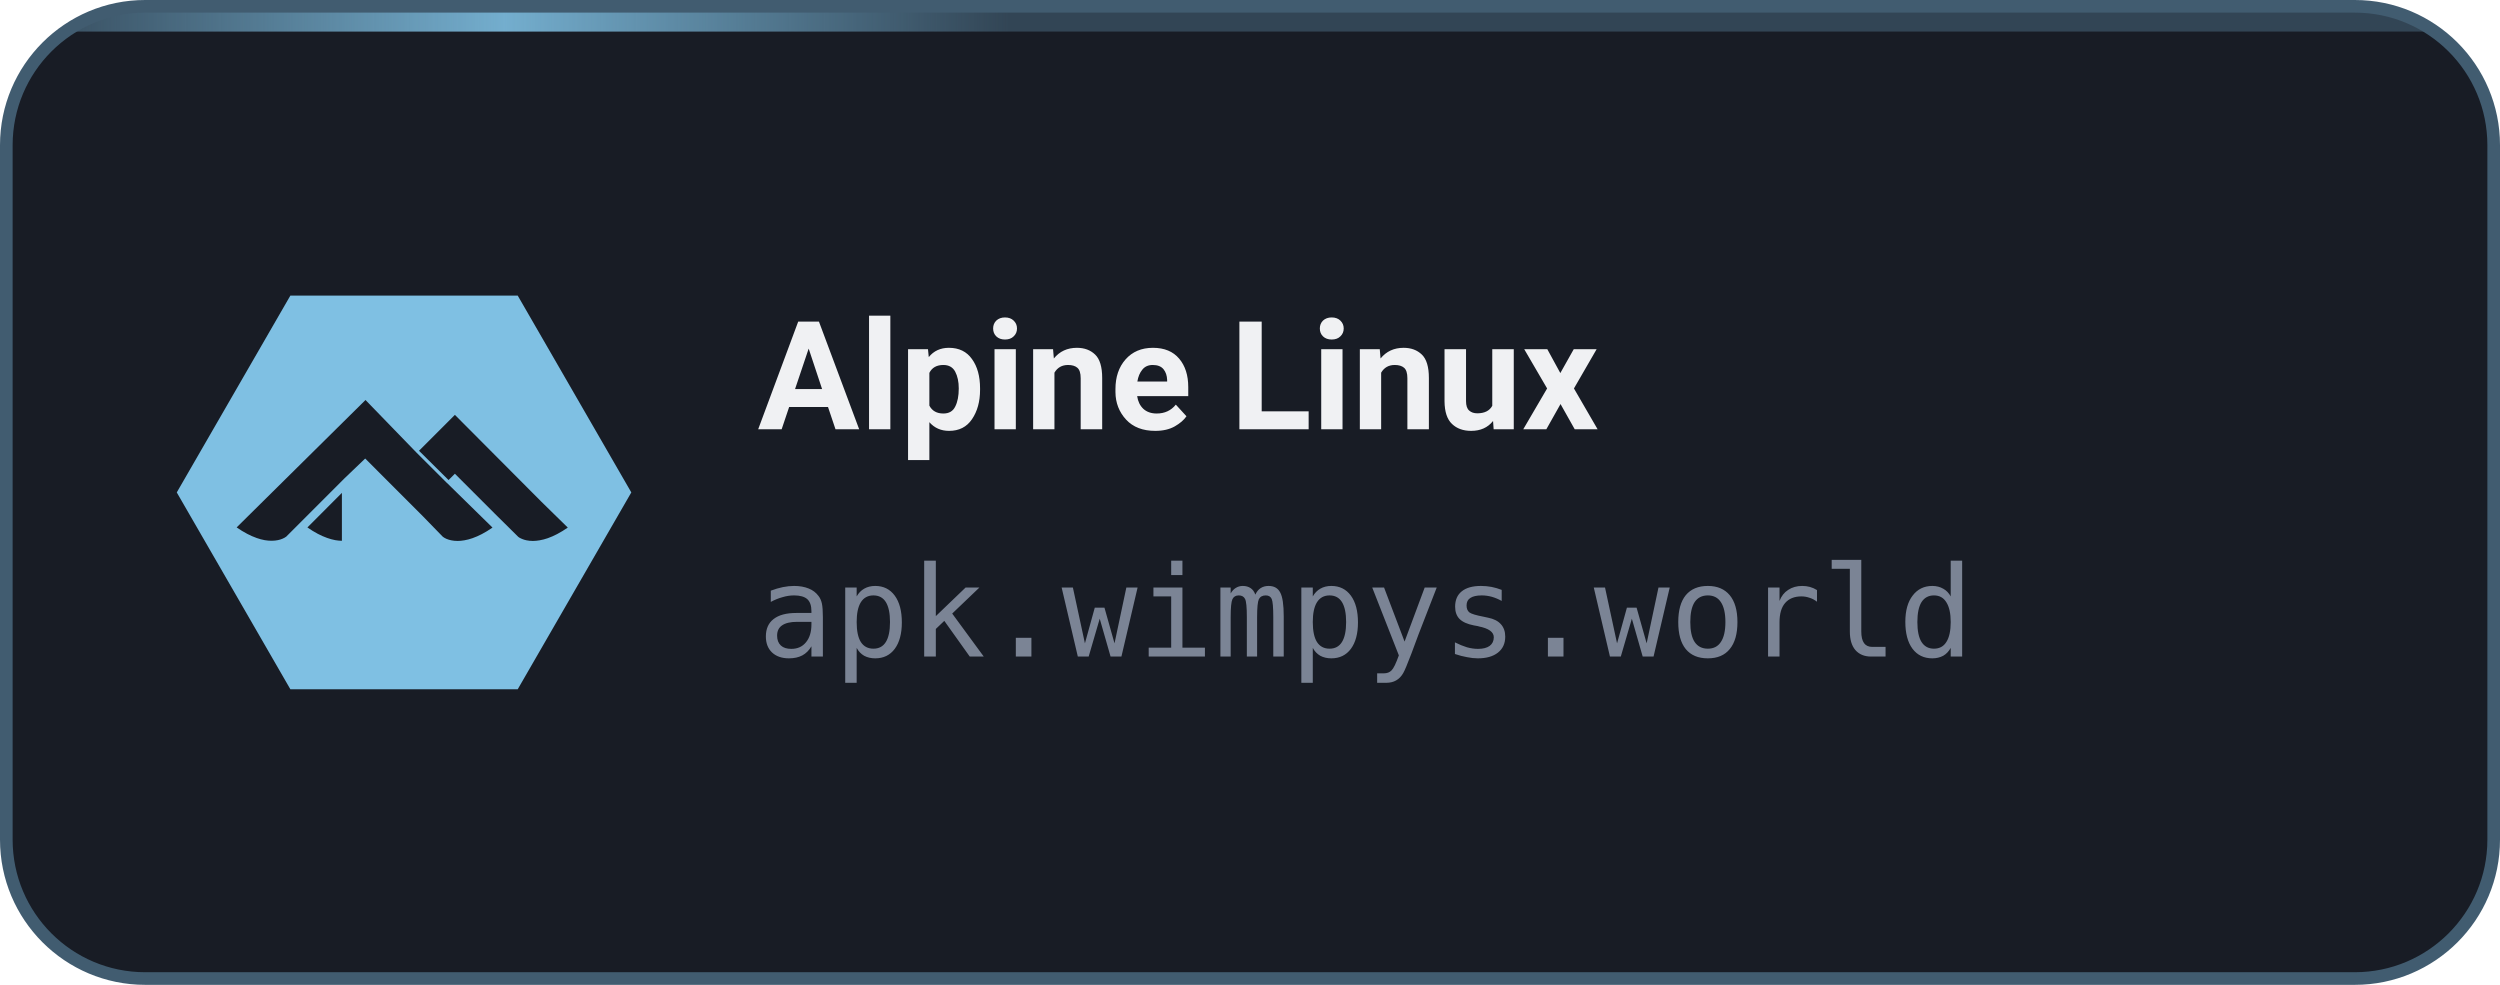
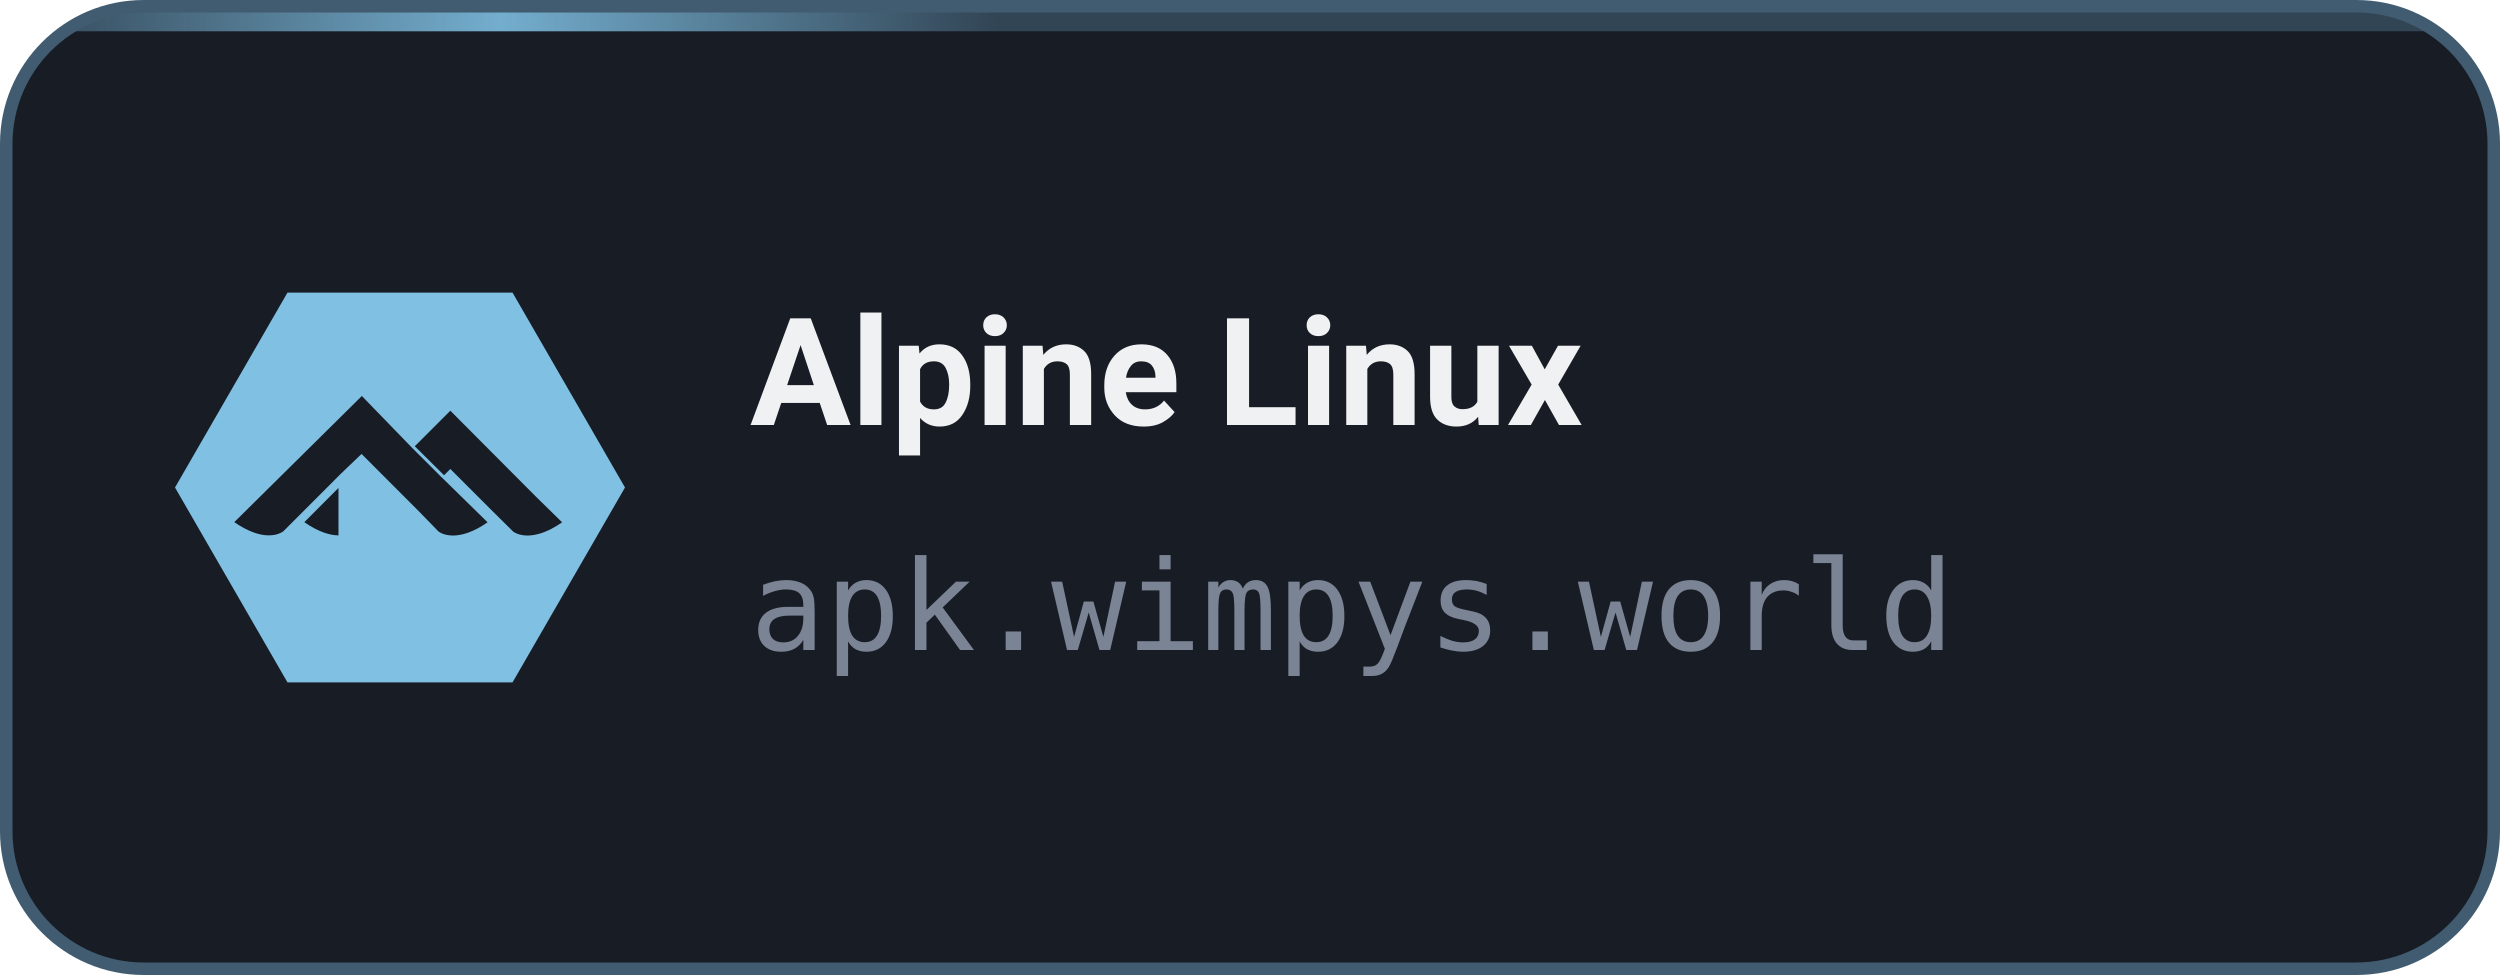
- <svg xmlns="http://www.w3.org/2000/svg" width="198" height="78" viewBox="0 0 198 78" role="img" aria-label="Alpine Linux">
+ <svg xmlns="http://www.w3.org/2000/svg" width="200" height="78" viewBox="0 0 200 78" role="img" aria-label="Alpine Linux">
  <defs>
    <clipPath id="pkg-clip">
-       <rect x="0.5" y="0.5" width="197" height="77" rx="11" />
+       <rect x="0.5" y="0.5" width="199" height="77" rx="11" />
    </clipPath>
    <linearGradient id="pkg-glint" x1="0" y1="0" x2="1" y2="0">
      <stop offset="0%" stop-color="#7fc0e3" stop-opacity="0" />
      <stop offset="50%" stop-color="#7fc0e3" stop-opacity="0.85" />
      <stop offset="100%" stop-color="#7fc0e3" stop-opacity="0" />
    </linearGradient>
  </defs>
  <style>.k-label{font-family:'Work Sans', -apple-system, BlinkMacSystemFont, 'Segoe UI', Roboto, sans-serif;font-size:12px;font-weight:700;fill:#f0f1f3}.k-domain{font-family:'Fira Code', ui-monospace, SFMono-Regular, Menlo, monospace;font-size:10px;font-weight:500;fill:#7b8495}@keyframes pkg-sweep{0%{transform:translateX(-90px);opacity:0}2%{opacity:1}12%{opacity:1}14%,100%{transform:translateX(220px);opacity:0}}.k-glint{animation:pkg-sweep 22.7s ease-in-out -4.0s infinite}@media (prefers-reduced-motion: reduce) { * { animation: none !important; } }</style>
  <g clip-path="url(#pkg-clip)">
-     <rect x="0" y="0" width="198" height="78" fill="#181c25" />
-     <rect x="0" y="0" width="198" height="2.5" fill="#7fc0e3" opacity="0.25" />
+     <rect x="0" y="0" width="200" height="78" fill="#181c25" />
+     <rect x="0" y="0" width="200" height="2.5" fill="#7fc0e3" opacity="0.25" />
    <rect class="k-glint" x="0" y="0" width="80" height="2.5" fill="url(#pkg-glint)" />
    <g transform="translate(14, 21) scale(1.5)" fill="#7fc0e3">
      <path d="M5.998 1.607L0 12l5.998 10.393h12.004L24 12 18.002 1.607H5.998zM9.965 7.12L12.66 9.9l1.598 1.595.002-.002 2.41 2.363c-.2.14-.386.252-.563.344a3.756 3.756 0 01-.496.217 2.702 2.702 0 01-.425.111c-.131.023-.25.034-.358.034-.13 0-.242-.014-.338-.034a1.317 1.317 0 01-.24-.072.95.95 0 01-.2-.113l-1.062-1.092-3.039-3.041-1.1 1.053-3.07 3.072a.974.974 0 01-.2.111 1.274 1.274 0 01-.237.073c-.096.02-.209.033-.338.033-.108 0-.227-.009-.358-.031a2.7 2.7 0 01-.425-.114 3.748 3.748 0 01-.496-.217 5.228 5.228 0 01-.563-.343l6.803-6.727zm4.72.785l4.579 4.598 1.382 1.353a5.24 5.24 0 01-.564.344 3.73 3.73 0 01-.494.217 2.697 2.697 0 01-.426.111c-.13.023-.251.034-.36.034-.129 0-.241-.014-.337-.034a1.285 1.285 0 01-.385-.146c-.033-.02-.05-.036-.053-.04l-1.232-1.218-2.111-2.111-.334.334L12.79 9.8l1.896-1.897zm-5.966 4.12v2.529a2.128 2.128 0 01-.356-.035 2.765 2.765 0 01-.422-.116 3.708 3.708 0 01-.488-.214 5.217 5.217 0 01-.555-.34l1.82-1.825Z" />
    </g>
    <text x="60" y="34" class="k-label">Alpine Linux</text>
    <text x="60" y="52" class="k-domain">apk.wimpys.world</text>
  </g>
-   <rect x="0.5" y="0.5" width="197" height="77" rx="11" fill="none" stroke="#415c70" stroke-width="1" />
+   <rect x="0.5" y="0.5" width="199" height="77" rx="11" fill="none" stroke="#415c70" stroke-width="1" />
</svg>
